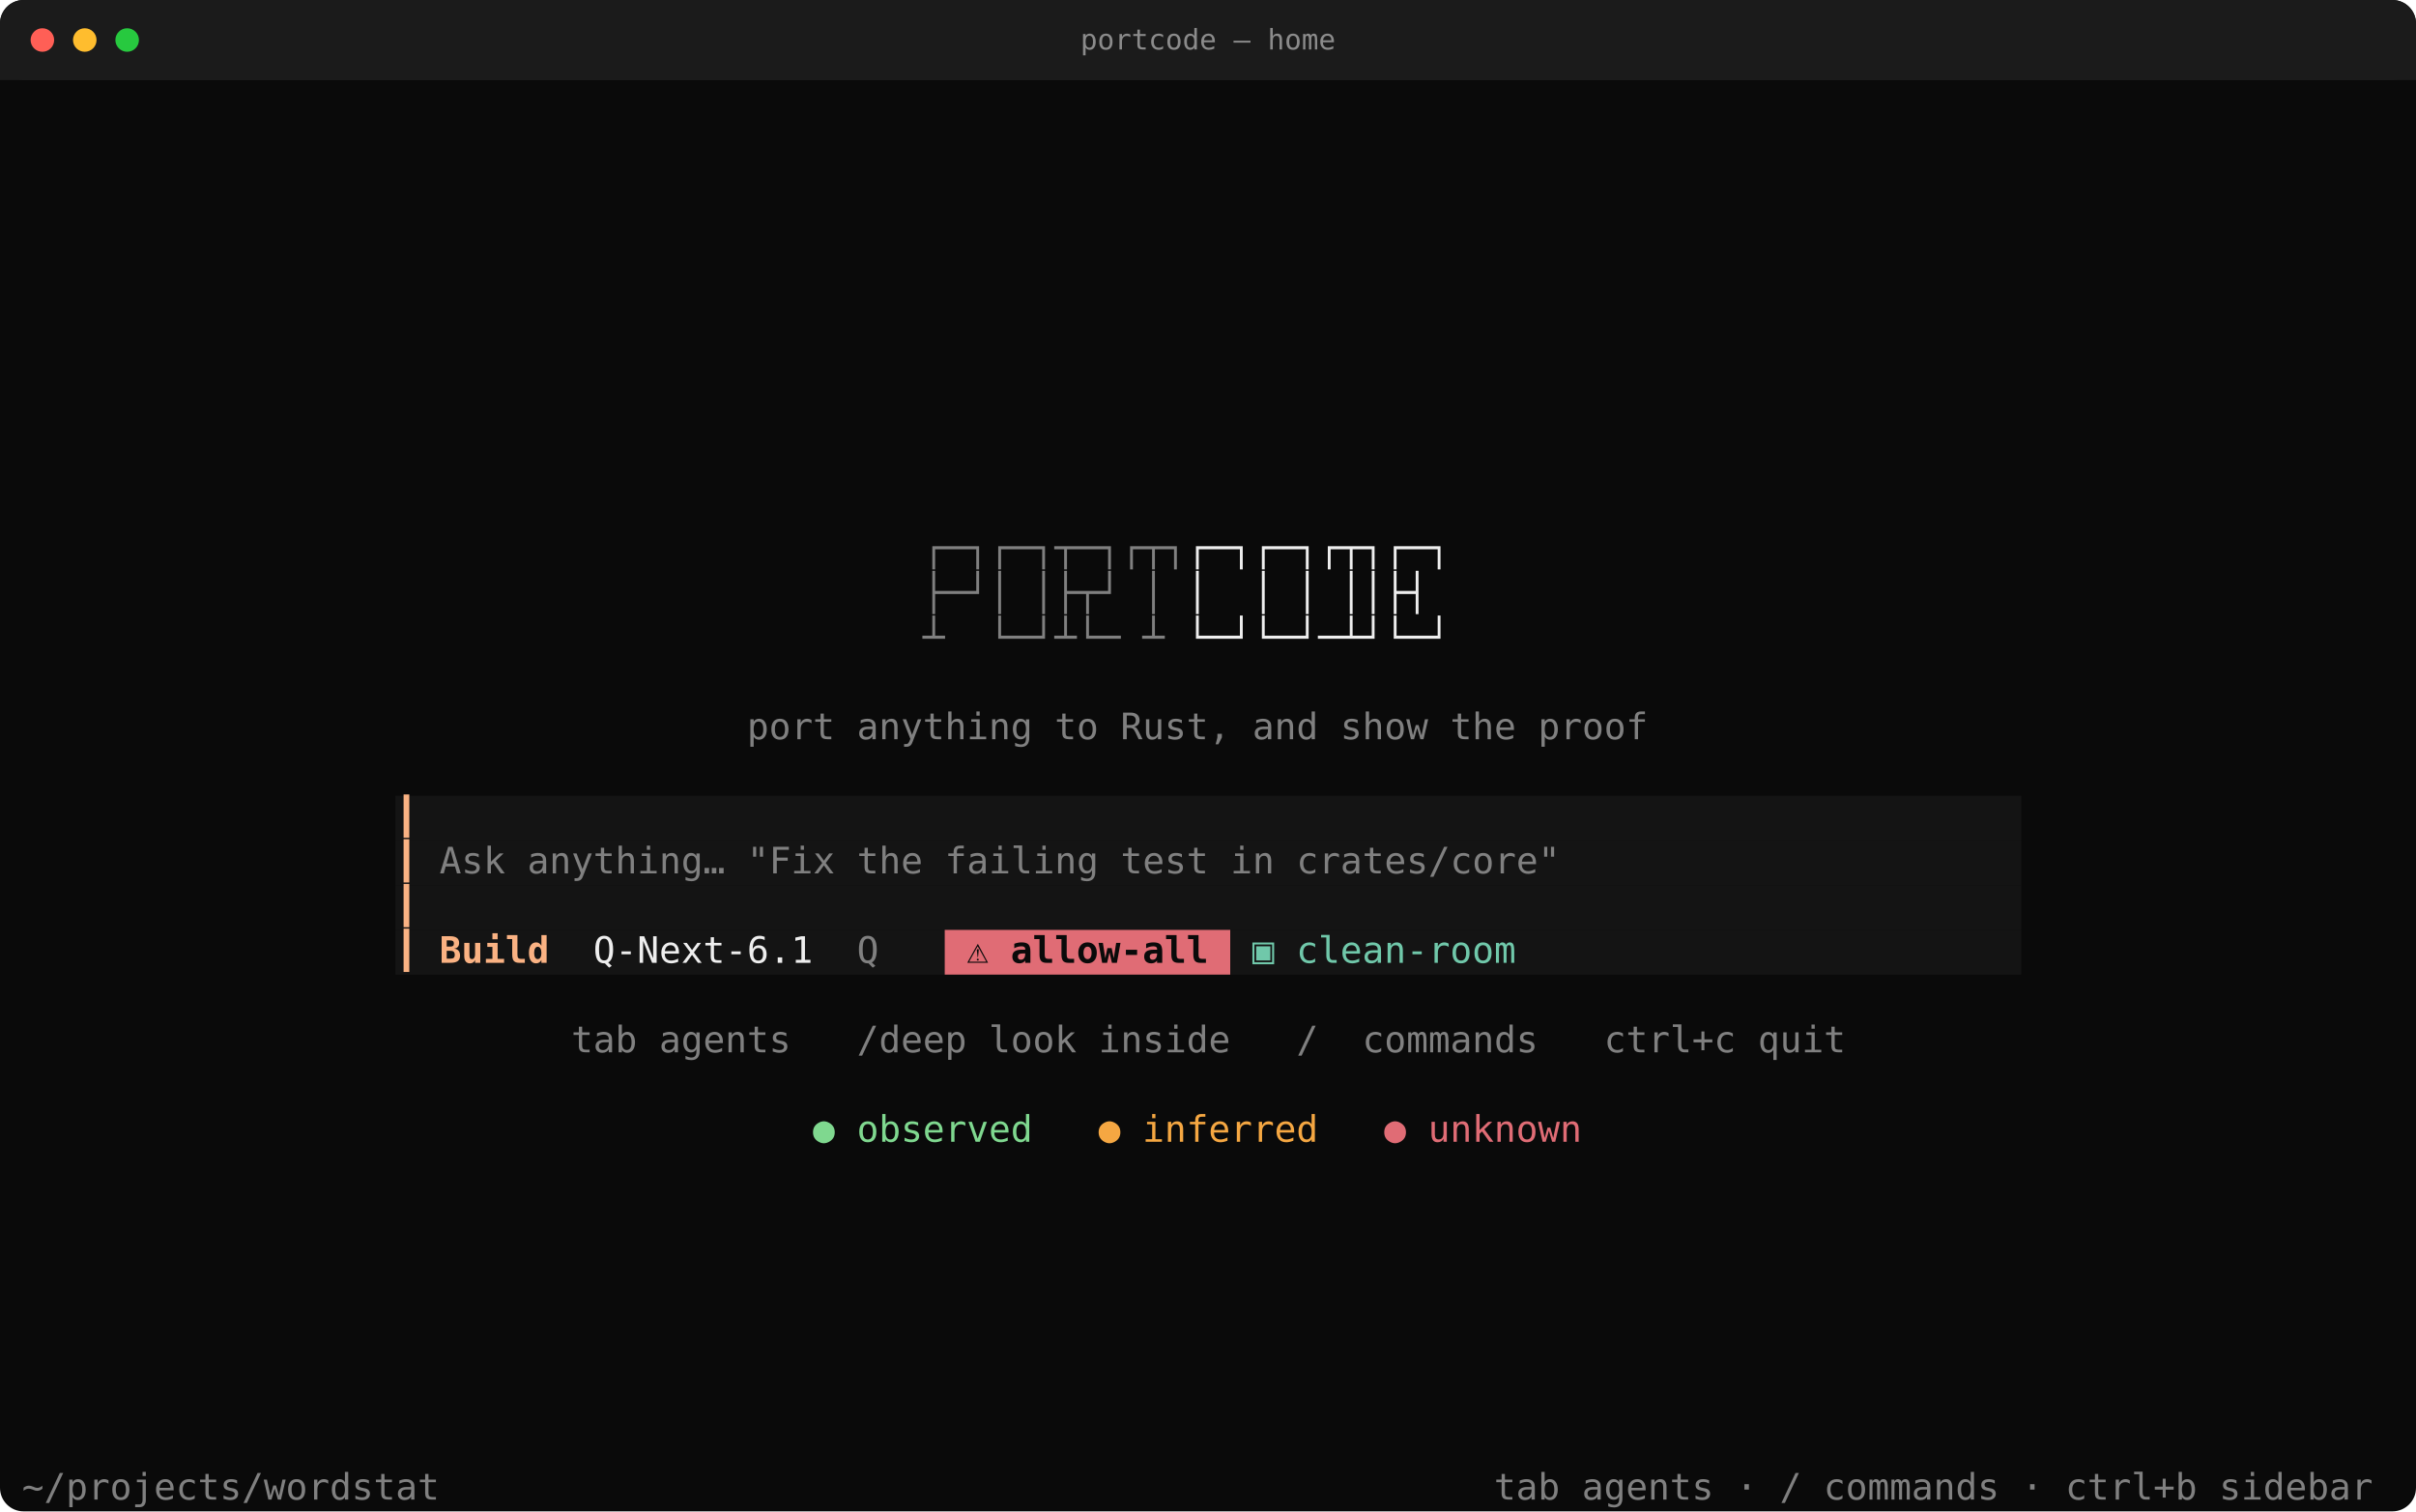
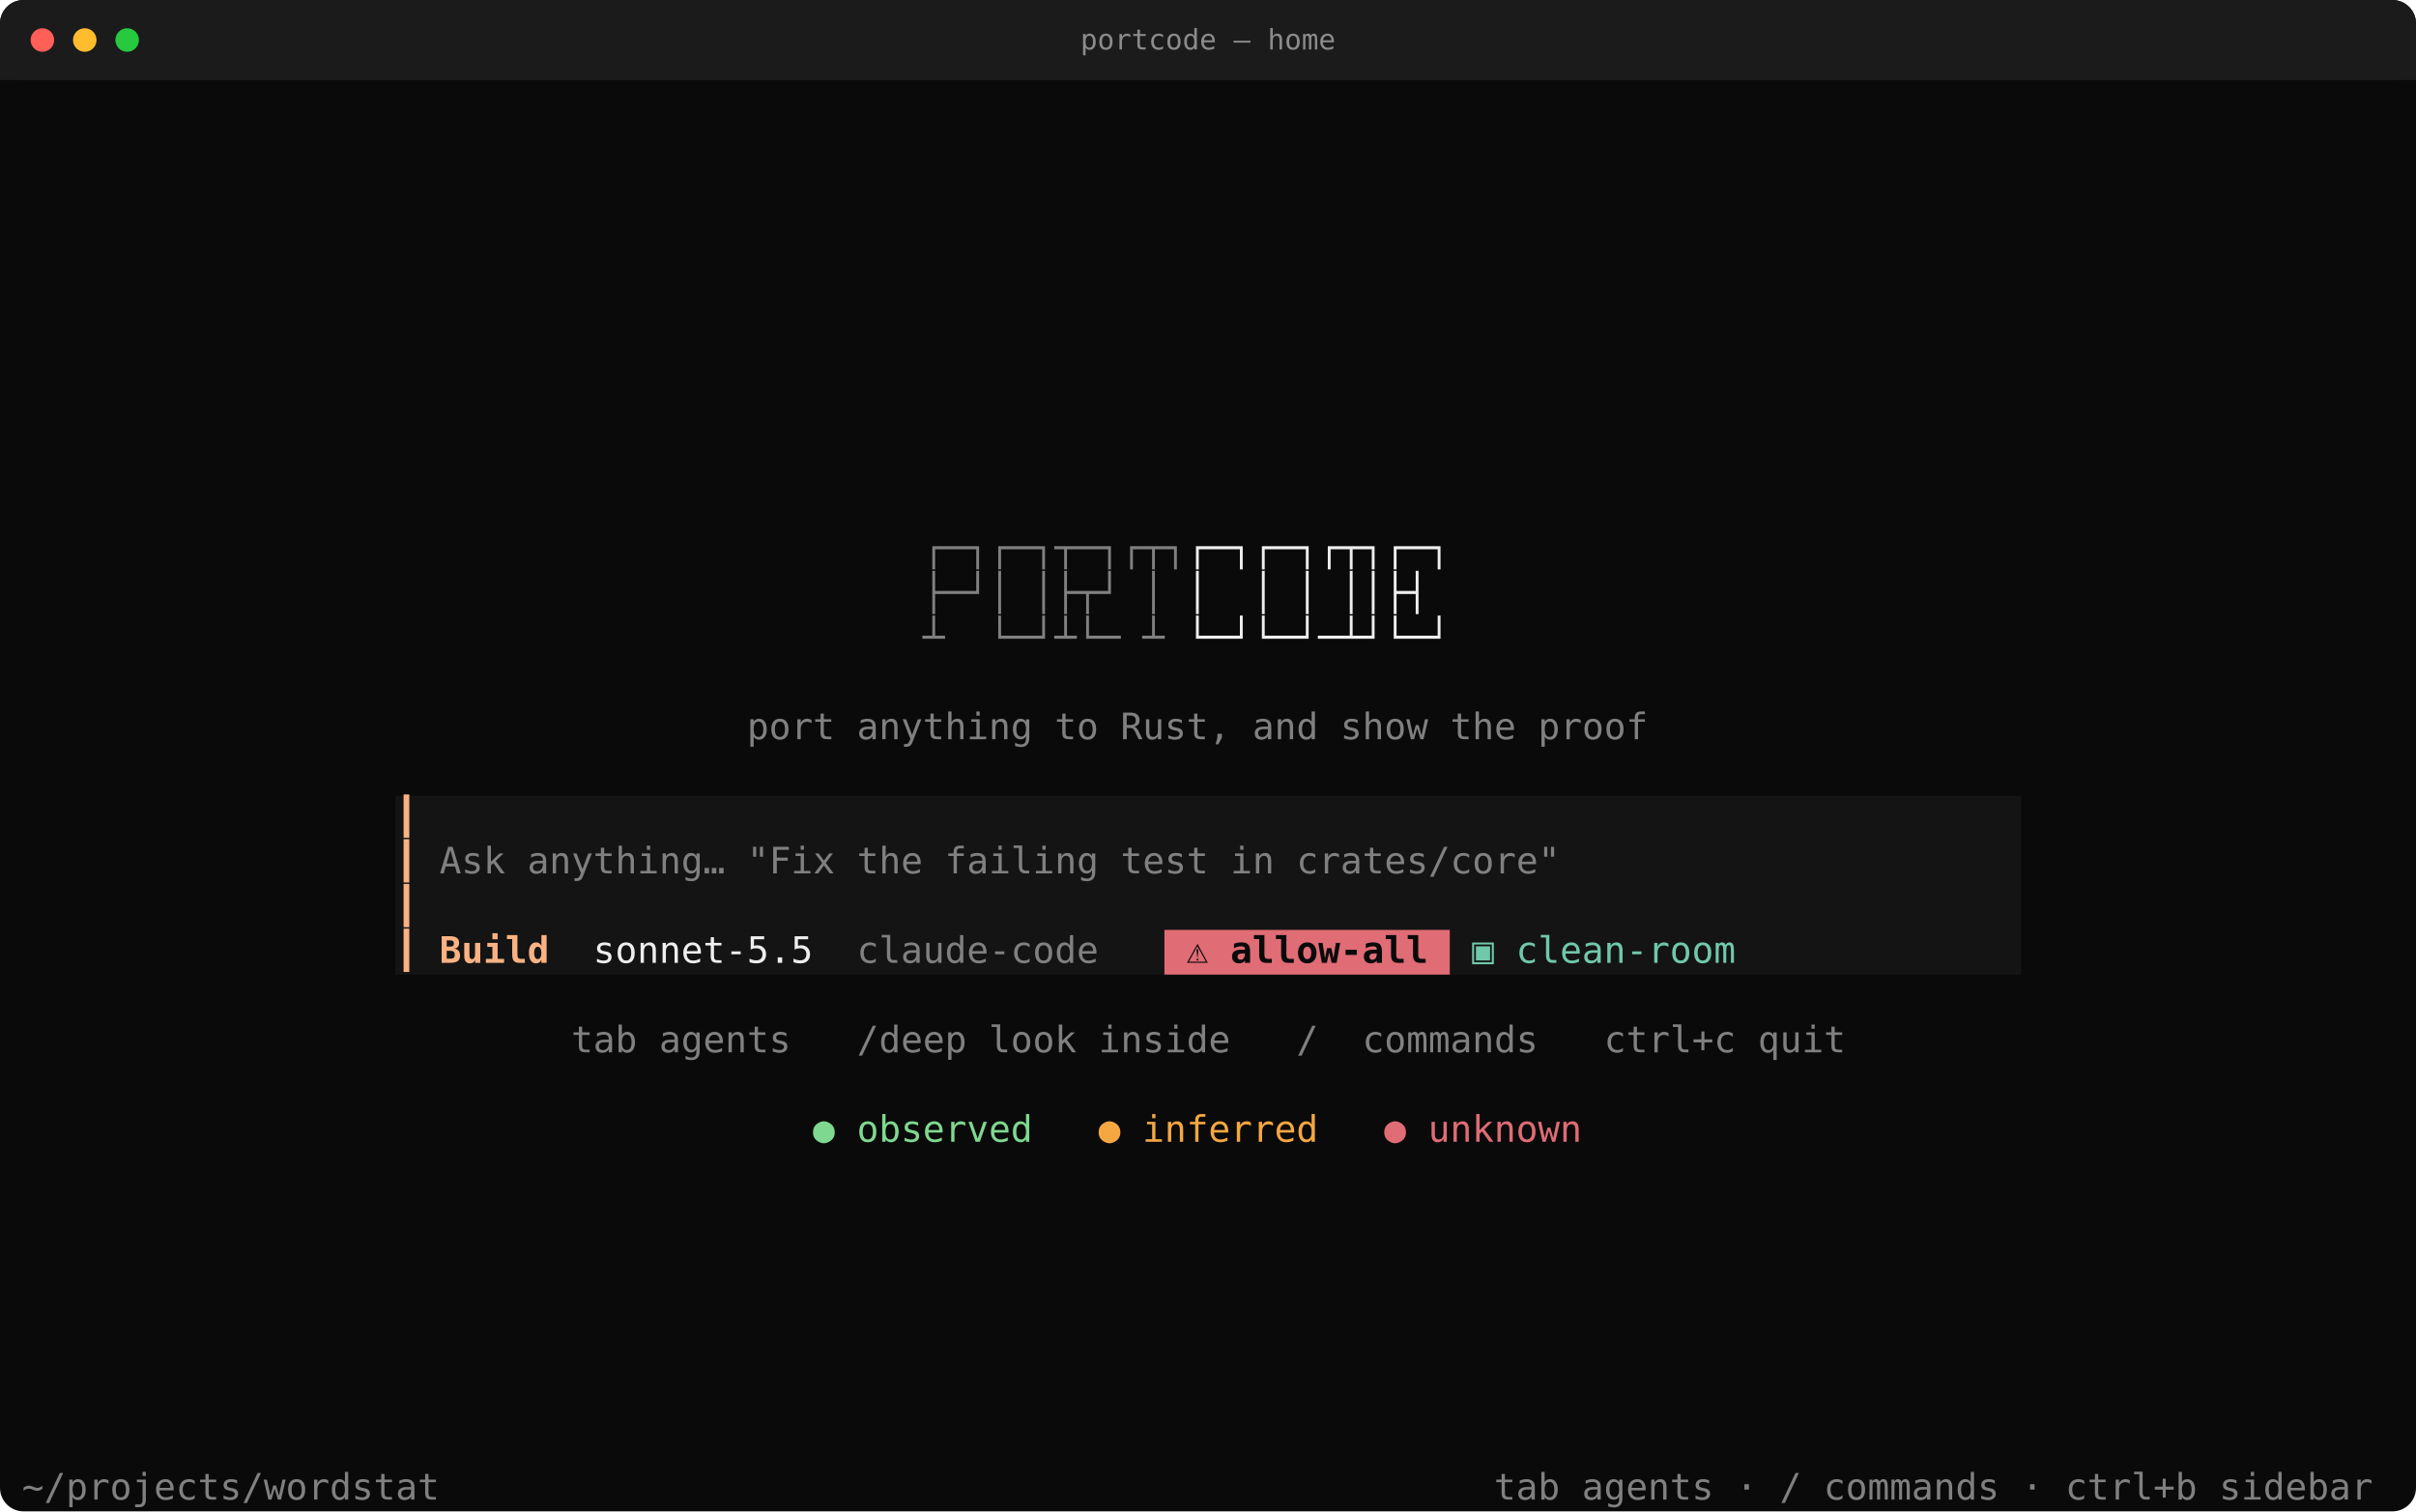
<svg xmlns="http://www.w3.org/2000/svg" width="1026" height="642" viewBox="0 0 1026 642" role="img" aria-label="portcode — home">
  <rect width="1026" height="642" rx="10" fill="#0a0a0a" />
  <rect width="1026" height="34" rx="10" fill="#1b1b1b" />
  <rect y="24" width="1026" height="10" fill="#1b1b1b" />
  <circle cx="18" cy="17" r="5" fill="#ff5f56" />
  <circle cx="36" cy="17" r="5" fill="#ffbd2e" />
  <circle cx="54" cy="17" r="5" fill="#27c93f" />
  <text x="513" y="21" fill="#8b8b8b" font-family="ui-monospace,Menlo,monospace" font-size="12" text-anchor="middle">portcode — home</text>
  <rect x="167.94" y="338.00" width="690.42" height="19" fill="#141414" />
  <rect x="167.94" y="357.00" width="690.42" height="19" fill="#141414" />
  <rect x="167.94" y="376.00" width="690.42" height="19" fill="#141414" />
-   <rect x="167.94" y="395.00" width="233.25" height="19" fill="#141414" />
-   <rect x="401.19" y="395.00" width="121.29" height="19" fill="#e06c75" />
-   <rect x="522.48" y="395.00" width="335.88" height="19" fill="#141414" />
+   <rect x="167.94" y="395.00" width="326.55" height="19" fill="#141414" />
+   <rect x="494.49" y="395.00" width="121.29" height="19" fill="#e06c75" />
+   <rect x="615.78" y="395.00" width="242.58" height="19" fill="#141414" />
  <g font-family="ui-monospace,SFMono-Regular,Menlo,Consolas,'DejaVu Sans Mono',monospace" font-size="15.5" xml:space="preserve">
    <text x="391.86" y="238.00" fill="#808080" textLength="111.96" lengthAdjust="spacingAndGlyphs">┌─┐┌─┐┬─┐┌┬┐</text>
    <text x="503.82" y="238.00" fill="#eeeeee" textLength="111.96" lengthAdjust="spacingAndGlyphs" font-weight="700">┌─┐┌─┐┌┬┐┌─┐</text>
    <text x="391.86" y="257.00" fill="#808080" textLength="111.96" lengthAdjust="spacingAndGlyphs">├─┘│ │├┬┘ │ </text>
    <text x="503.82" y="257.00" fill="#eeeeee" textLength="111.96" lengthAdjust="spacingAndGlyphs" font-weight="700">│  │ │ ││├┤ </text>
    <text x="391.86" y="276.00" fill="#808080" textLength="111.96" lengthAdjust="spacingAndGlyphs">┴  └─┘┴└─ ┴ </text>
    <text x="503.82" y="276.00" fill="#eeeeee" textLength="111.96" lengthAdjust="spacingAndGlyphs" font-weight="700">└─┘└─┘─┴┘└─┘</text>
    <text x="317.22" y="314.00" fill="#808080" textLength="382.53" lengthAdjust="spacingAndGlyphs">port anything to Rust, and show the proof</text>
    <text x="167.94" y="352.00" fill="#fab283" textLength="9.33" lengthAdjust="spacingAndGlyphs">┃</text>
    <text x="167.94" y="371.00" fill="#fab283" textLength="9.33" lengthAdjust="spacingAndGlyphs">┃</text>
    <text x="177.27" y="371.00" fill="#808080" textLength="485.16" lengthAdjust="spacingAndGlyphs"> Ask anything… "Fix the failing test in crates/core"</text>
    <text x="167.94" y="390.00" fill="#fab283" textLength="9.33" lengthAdjust="spacingAndGlyphs">┃</text>
    <text x="167.94" y="409.00" fill="#fab283" textLength="9.33" lengthAdjust="spacingAndGlyphs">┃</text>
    <text x="186.60" y="409.00" fill="#fab283" textLength="46.65" lengthAdjust="spacingAndGlyphs" font-weight="700">Build</text>
-     <text x="233.25" y="409.00" fill="#eeeeee" textLength="111.96" lengthAdjust="spacingAndGlyphs">  Q-Next-6.1</text>
-     <text x="345.21" y="409.00" fill="#808080" textLength="27.99" lengthAdjust="spacingAndGlyphs">  Q</text>
-     <text x="401.19" y="409.00" fill="#0a0a0a" textLength="121.29" lengthAdjust="spacingAndGlyphs" font-weight="700"> ⚠ allow-all </text>
-     <text x="531.81" y="409.00" fill="#70c8aa" textLength="111.96" lengthAdjust="spacingAndGlyphs">▣ clean-room</text>
+     <text x="233.25" y="409.00" fill="#eeeeee" textLength="111.96" lengthAdjust="spacingAndGlyphs">  sonnet-5.5</text>
+     <text x="345.21" y="409.00" fill="#808080" textLength="121.29" lengthAdjust="spacingAndGlyphs">  claude-code</text>
+     <text x="494.49" y="409.00" fill="#0a0a0a" textLength="121.29" lengthAdjust="spacingAndGlyphs" font-weight="700"> ⚠ allow-all </text>
+     <text x="625.11" y="409.00" fill="#70c8aa" textLength="111.96" lengthAdjust="spacingAndGlyphs">▣ clean-room</text>
    <text x="242.58" y="447.00" fill="#808080" textLength="541.14" lengthAdjust="spacingAndGlyphs">tab agents   /deep look inside   /  commands   ctrl+c quit</text>
    <text x="345.21" y="485.00" fill="#7fd88f" textLength="93.30" lengthAdjust="spacingAndGlyphs">● observed</text>
    <text x="438.51" y="485.00" fill="#f5a742" textLength="121.29" lengthAdjust="spacingAndGlyphs">   ● inferred</text>
    <text x="559.80" y="485.00" fill="#e06c75" textLength="111.96" lengthAdjust="spacingAndGlyphs">   ● unknown</text>
    <text x="0.00" y="637.00" fill="#808080" textLength="186.60" lengthAdjust="spacingAndGlyphs"> ~/projects/wordstat</text>
    <text x="634.44" y="637.00" fill="#808080" textLength="391.86" lengthAdjust="spacingAndGlyphs">tab agents · / commands · ctrl+b sidebar  </text>
  </g>
</svg>
